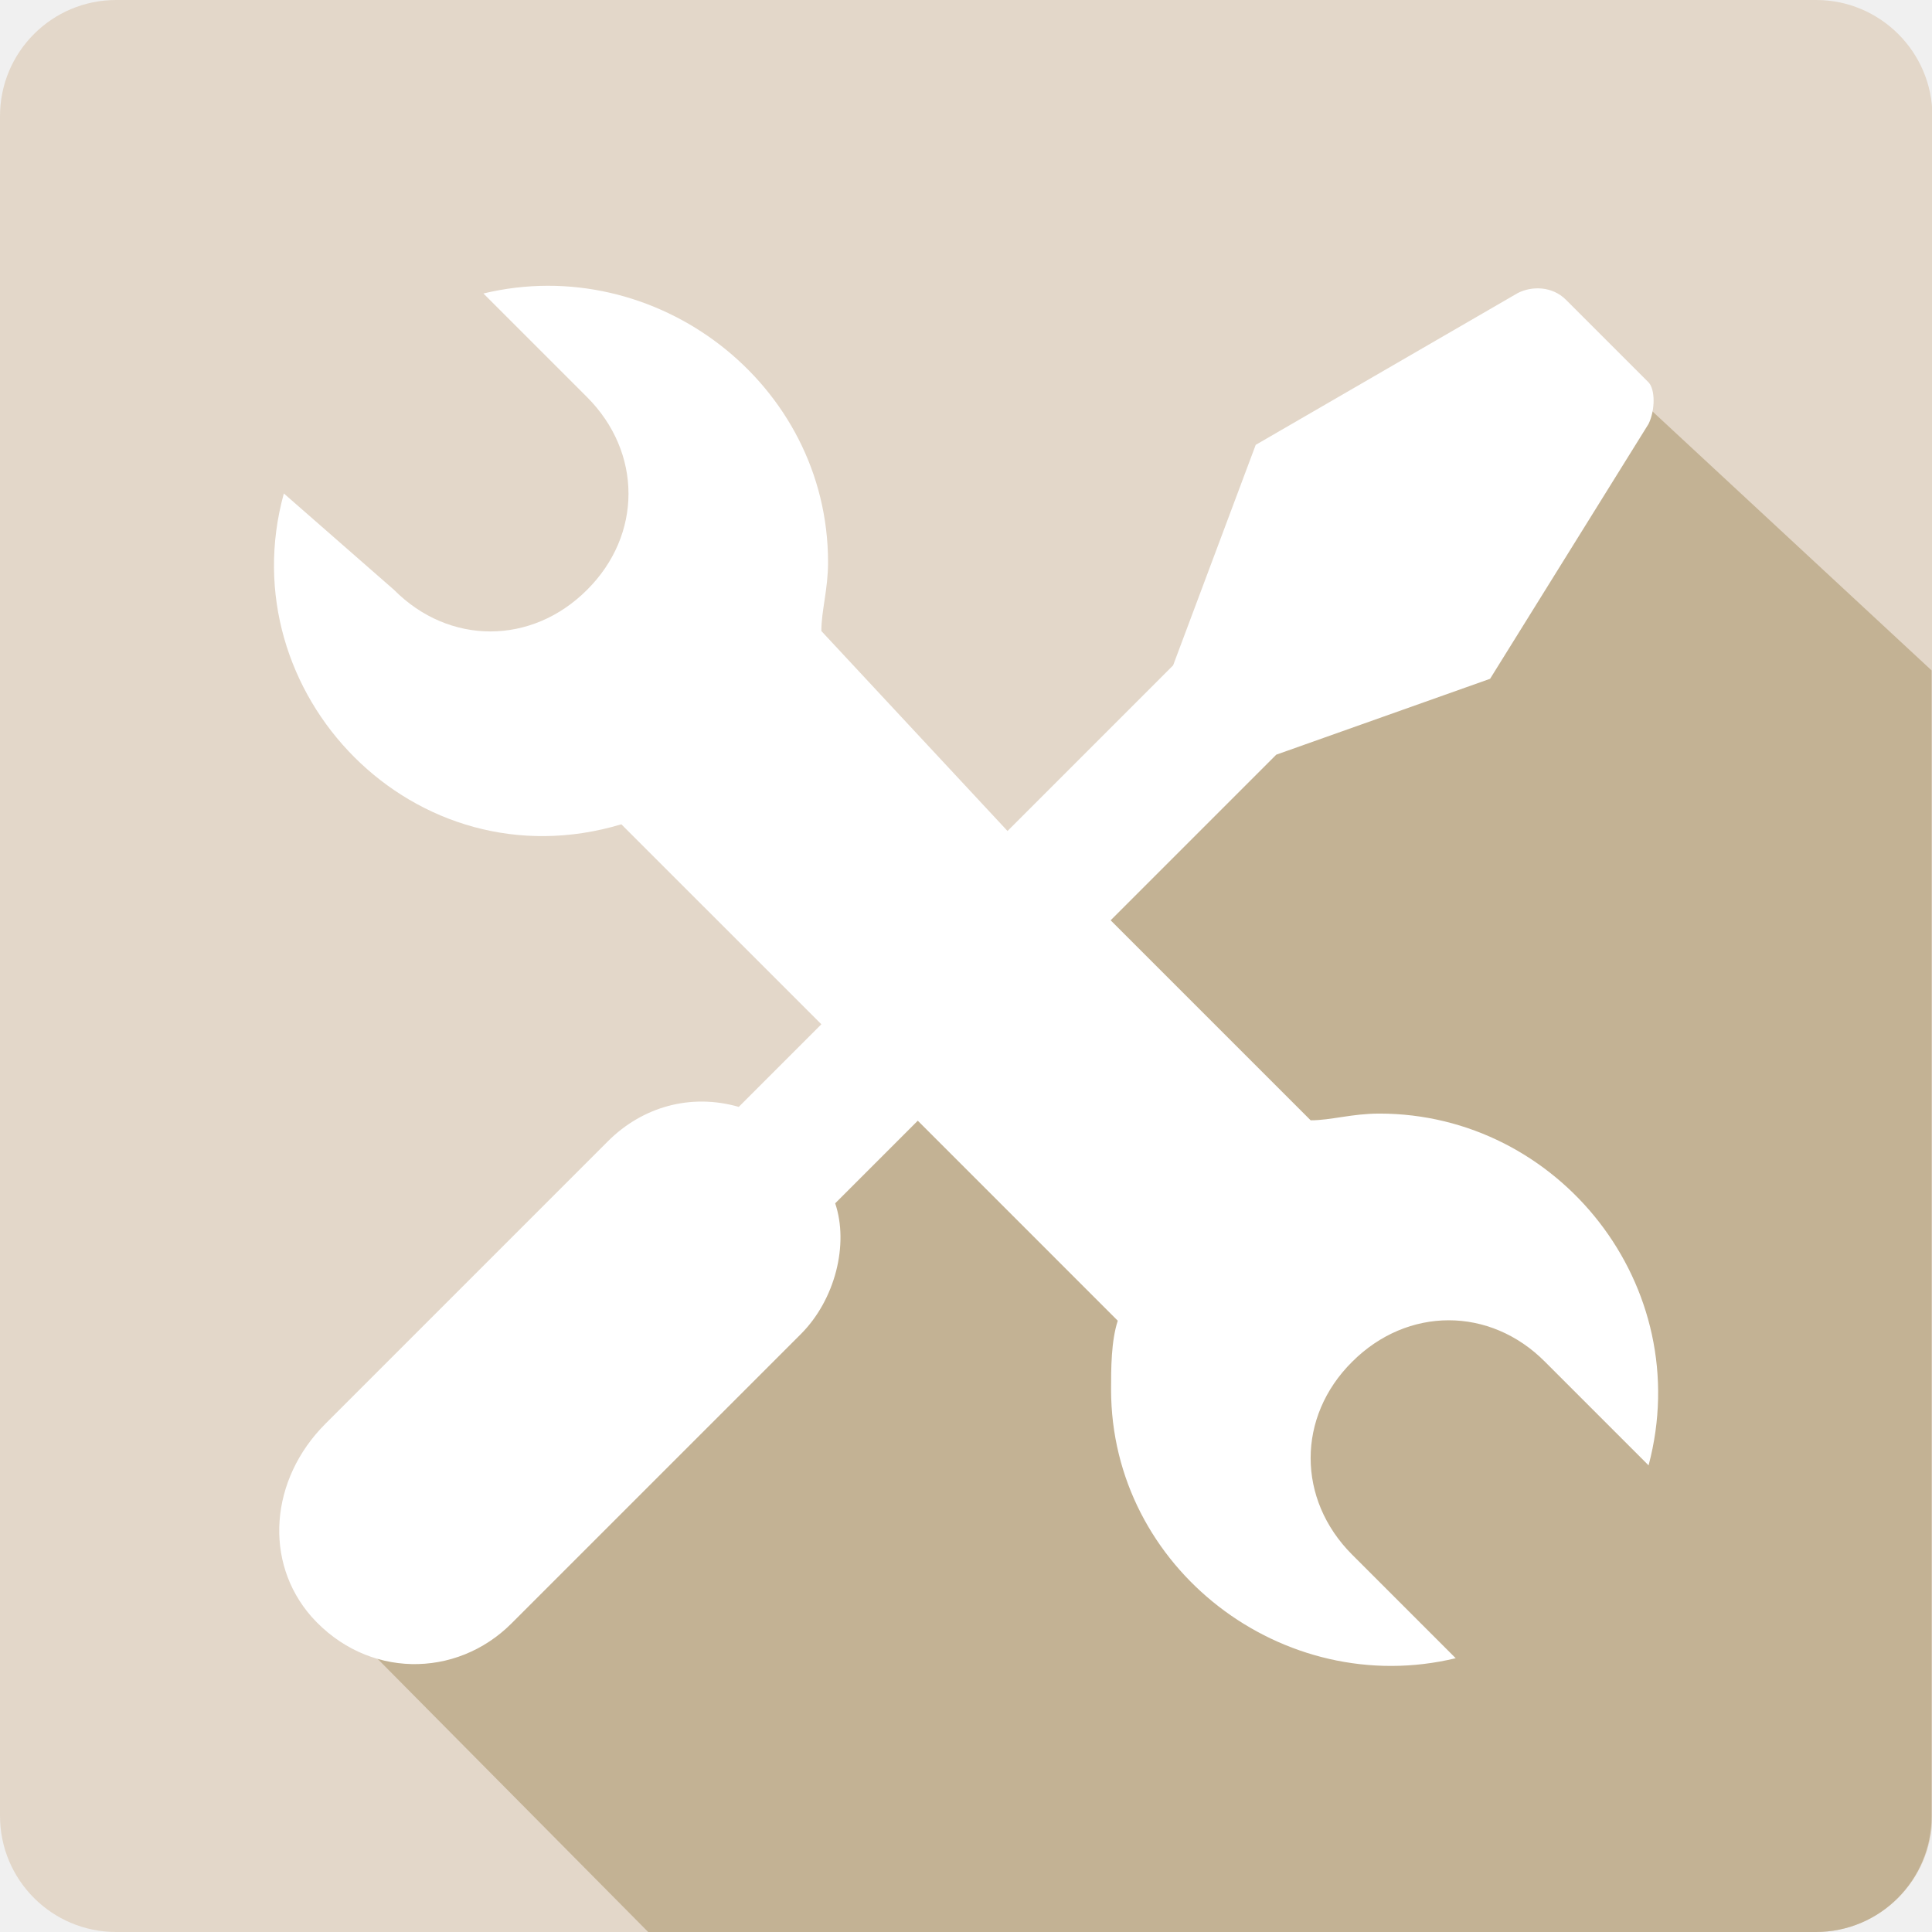
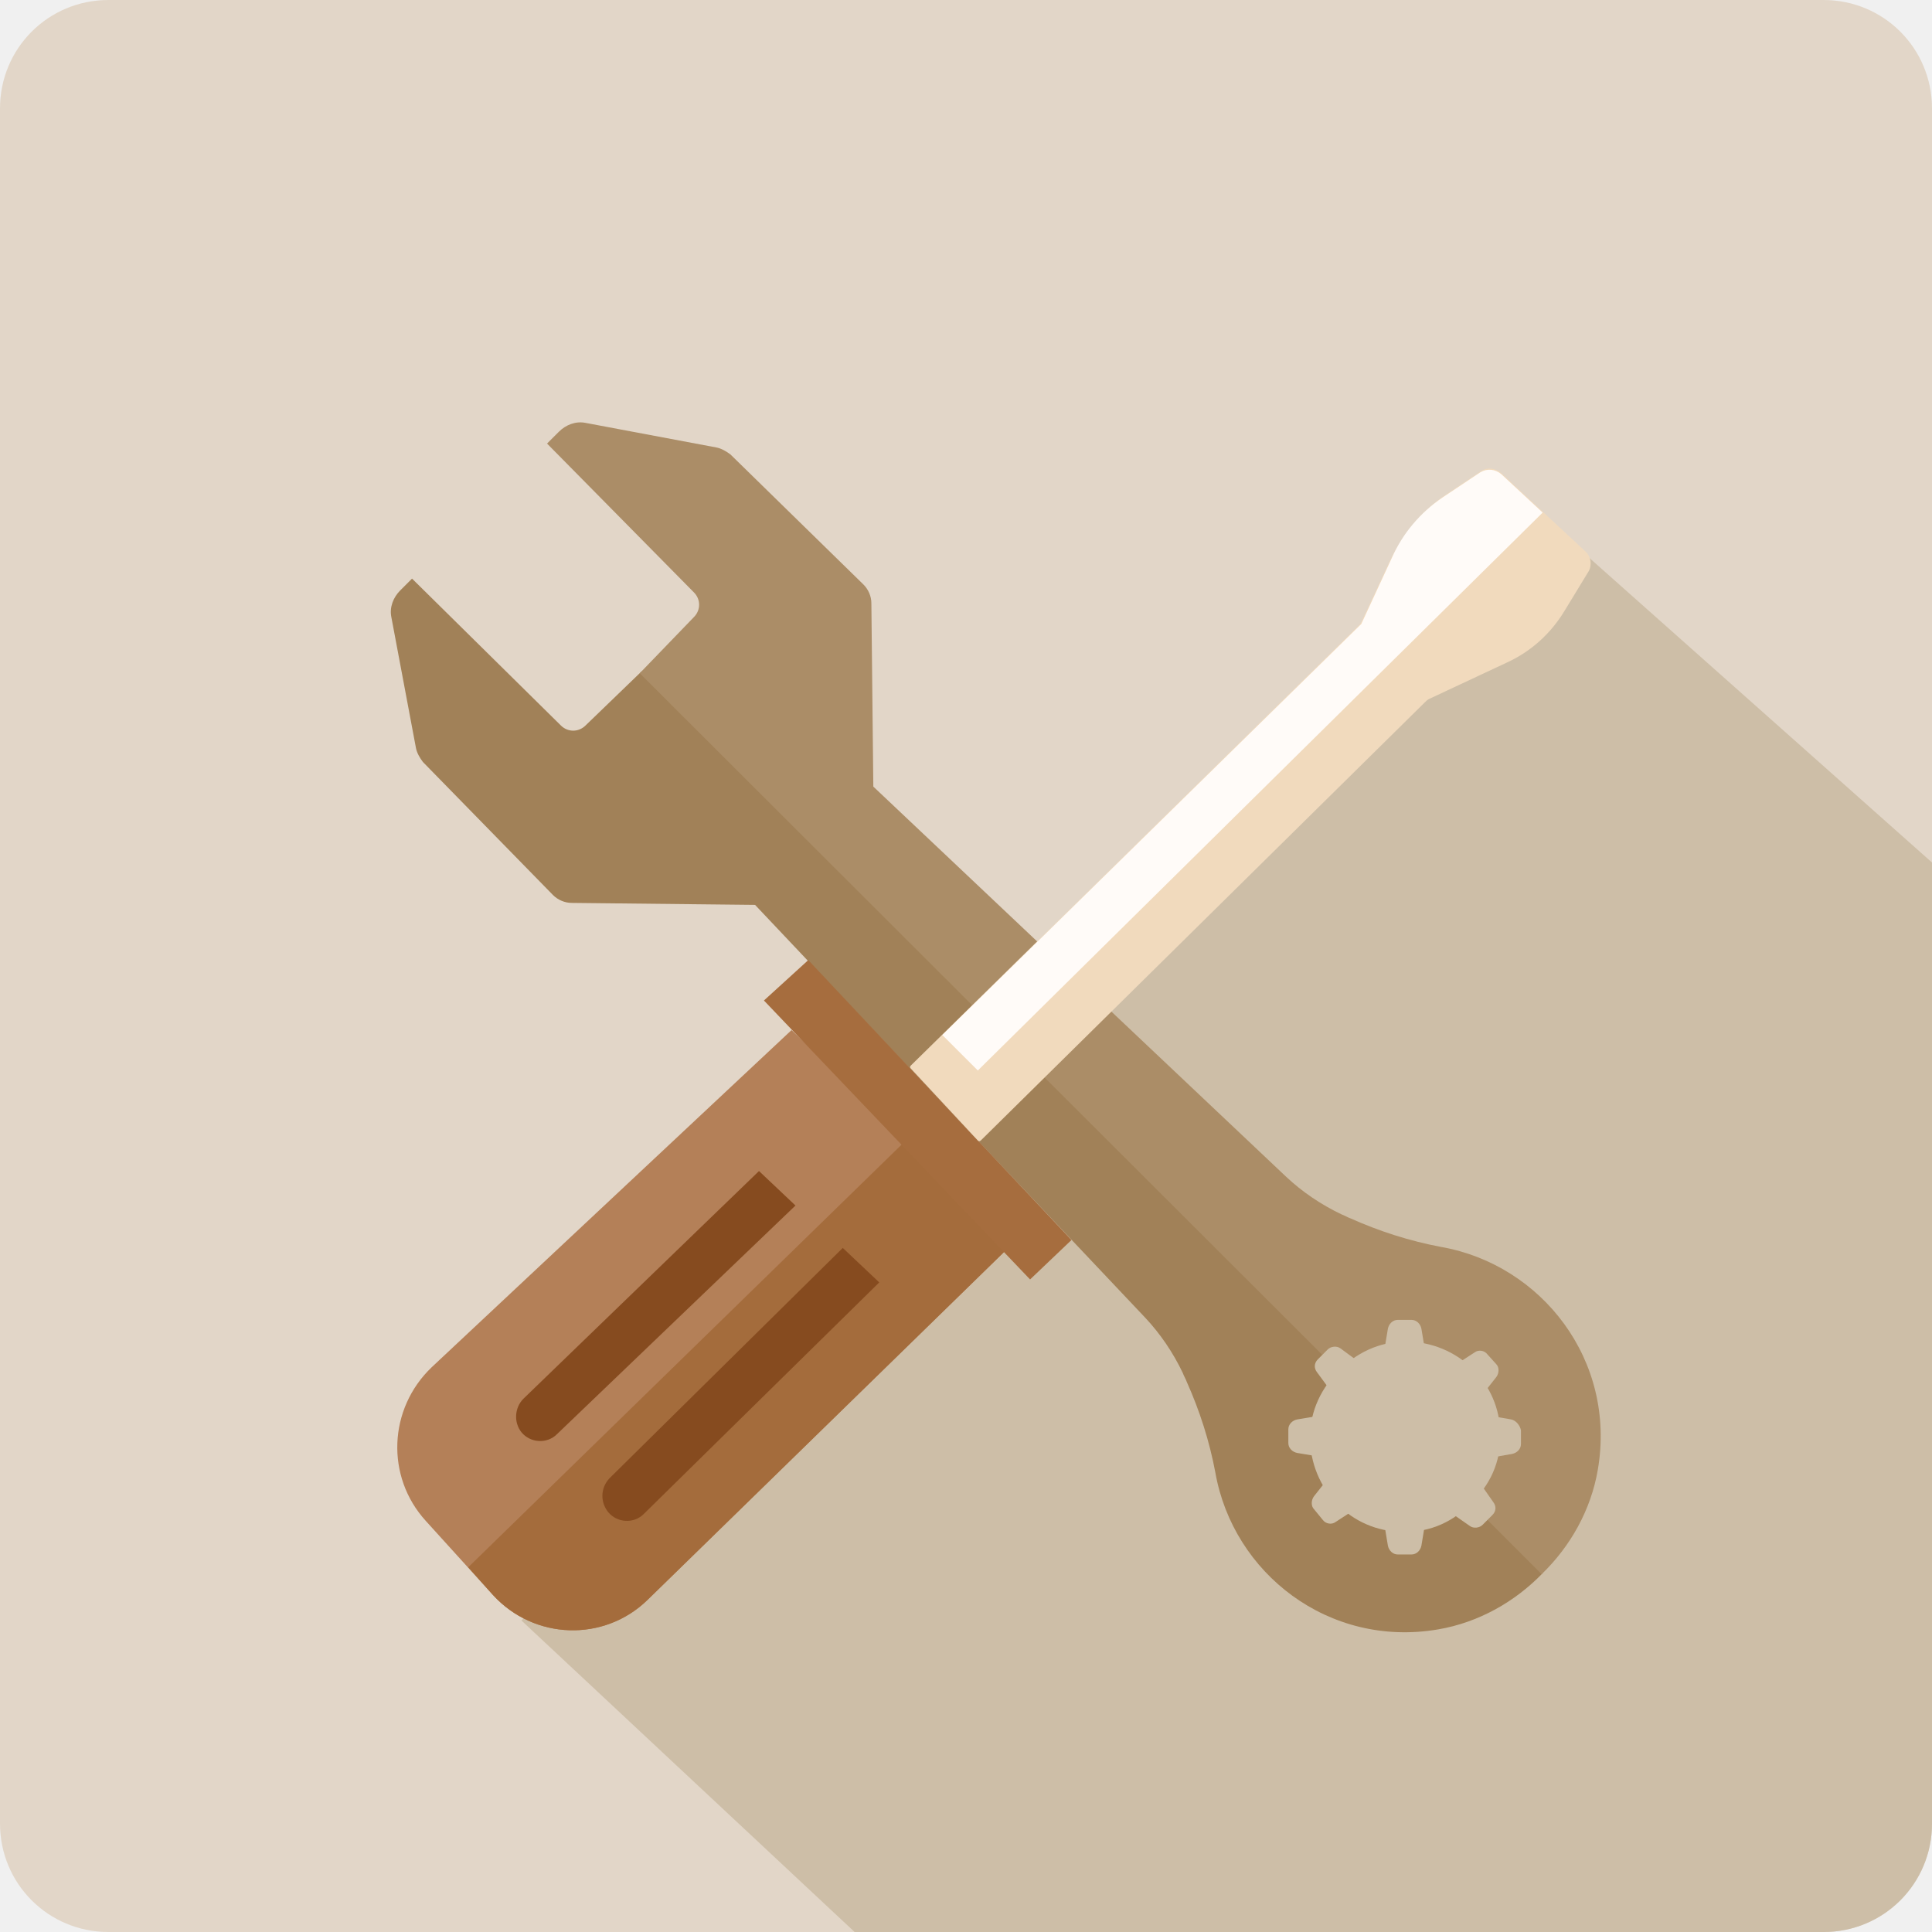
<svg xmlns="http://www.w3.org/2000/svg" width="90" height="90" viewBox="0 0 90 90" fill="none">
  <g clip-path="url(#clip0)">
-     <path d="M84.59 90H5.41C2.422 90 0 87.578 0 84.59V5.41C0 2.422 2.422 0 5.41 0H84.609C87.578 0 90.019 2.422 90.019 5.41V84.609C90 87.578 87.578 90 84.59 90Z" fill="#E3D7C9" />
-     <path d="M15.684 75.352L30.195 90H84.59C87.578 90 89.981 87.578 89.981 84.609V31.23L75.625 17.91L71.621 26.191L62.734 31.074L15.684 75.352Z" fill="#C3B294" />
-     <path d="M64.258 51.875C62.969 51.875 62.012 52.188 61.055 52.188L51.738 42.871L59.453 35.156L69.414 31.621L76.797 19.746C77.109 19.102 77.109 18.145 76.797 17.813L72.949 13.965C72.305 13.32 71.348 13.32 70.703 13.652L58.496 20.723L54.648 30.996L46.934 38.711L38.262 29.395C38.262 28.438 38.574 27.461 38.574 26.192C38.574 17.852 30.547 11.738 22.52 13.672L27.344 18.496C29.922 21.074 29.922 24.922 27.344 27.481C24.766 30.059 20.918 30.059 18.359 27.481L13.223 22.988C10.645 32.305 19.316 41.289 28.945 38.399L38.262 47.715L34.414 51.563C32.168 50.918 29.922 51.563 28.32 53.164L15.156 66.328C12.578 68.906 12.266 72.754 14.512 75.313C17.09 78.203 21.25 78.203 23.828 75.625L37.305 62.149C38.906 60.547 39.551 57.969 38.906 56.055L42.754 52.207L52.07 61.524C51.758 62.481 51.758 63.77 51.758 64.727C51.758 73.067 59.785 79.18 67.812 77.246L62.988 72.422C60.41 69.844 60.41 65.996 62.988 63.438C65.566 60.859 69.414 60.859 71.973 63.438L76.797 68.262C79.023 59.903 72.617 51.875 64.258 51.875Z" fill="white" />
+     <path d="M84.949 90H5.051C2.25 90 0 87.75 0 84.949V5.051C0 2.25 2.25 0 5.051 0H84.949C87.75 0 90 2.25 90 5.051V84.949C90 87.75 87.75 90 84.949 90Z" fill="#E2D6C8" />
+     <path d="M72.643 24.75L90 40.179V84.949C90 87.75 87.75 90 84.949 90H39.811L24.291 75.49L72.643 24.75Z" fill="#CDBEA7" />
+     <path d="M68.556 69.98C67.776 70.852 66.628 71.403 65.342 71.357C62.954 71.357 61.026 69.383 61.026 66.949C61.026 65.709 61.577 64.607 62.403 63.827L29.893 31.27L27.276 33.796C26.954 34.117 26.449 34.117 26.128 33.796L19.194 26.954L18.643 27.505C18.322 27.827 18.138 28.286 18.23 28.745L19.378 34.852C19.424 35.082 19.561 35.311 19.699 35.495L25.76 41.694C25.99 41.923 26.311 42.061 26.633 42.061L35.174 42.153L53.357 61.393C54.046 62.128 54.643 63 55.102 63.964C55.148 64.102 55.24 64.24 55.286 64.378C55.883 65.709 56.342 67.133 56.617 68.602C57.444 73.286 61.898 76.775 66.995 75.903C68.878 75.582 70.577 74.617 71.862 73.286L68.556 69.98Z" fill="#A18158" />
+     <path d="M68.51 70.025C69.382 69.245 69.933 68.097 69.887 66.811C69.887 64.423 67.913 62.495 65.479 62.495C64.24 62.495 63.137 63.046 62.357 63.872L29.801 31.362L32.326 28.745C32.648 28.423 32.648 27.918 32.326 27.597L25.484 20.663L26.035 20.112C26.357 19.791 26.816 19.607 27.275 19.699L33.382 20.847C33.612 20.893 33.842 21.031 34.025 21.168L40.224 27.23C40.454 27.459 40.592 27.781 40.592 28.102L40.683 36.643L59.923 54.827C60.658 55.515 61.53 56.112 62.495 56.571C62.632 56.617 62.77 56.709 62.908 56.755C64.24 57.352 65.663 57.811 67.132 58.087C71.816 58.913 75.306 63.367 74.433 68.464C74.112 70.347 73.148 72.046 71.816 73.332L68.51 70.025Z" fill="#AB8D67" />
+     <path d="M36.873 47.985L47.204 57.903L30.169 74.526C28.148 76.5 24.888 76.408 22.959 74.296L19.837 70.852C17.954 68.786 18.092 65.618 20.112 63.689L36.873 47.985Z" fill="#B48058" />
+     <path d="M42.245 53.082L21.811 73.01L22.959 74.296C24.888 76.408 28.148 76.5 30.169 74.526L47.204 57.903L42.245 53.082Z" fill="#A46C3C" />
+     <path d="M39.26 58.133L40.959 59.74L29.985 70.531C29.525 70.99 28.745 70.944 28.331 70.439C27.964 69.98 27.964 69.337 28.378 68.878L39.26 58.133Z" fill="#864B1F" />
+     <path d="M35.357 54.551L37.056 56.158L25.944 66.811C25.485 67.271 24.704 67.225 24.291 66.72C23.924 66.26 23.97 65.572 24.383 65.158L35.357 54.551Z" fill="#864B1F" />
+     <path d="M47.985 59.602L35.587 46.607L37.653 44.725L49.913 57.765L47.985 59.602Z" fill="#A66D3E" />
+     <path d="M69.934 22.041L73.883 25.714C74.113 25.944 74.159 26.311 74.021 26.587L72.873 28.47C72.23 29.526 71.312 30.352 70.21 30.857L66.582 32.556C66.49 32.602 66.444 32.648 66.398 32.694L45.689 53.128C45.643 53.174 45.597 53.174 45.551 53.128L42.429 49.776C42.383 49.73 42.383 49.684 42.429 49.638L63.322 29.112C63.368 29.066 63.414 28.975 63.46 28.883L64.745 26.128C65.342 24.888 66.215 23.786 67.409 23.005L69.062 21.903C69.337 21.765 69.659 21.811 69.934 22.041Z" fill="#F1DABD" />
+     <path d="M64.837 25.99L63.414 29.067L43.898 48.215L45.551 49.868L71.863 23.878L69.934 22.087C69.659 21.857 69.291 21.811 68.97 21.995L67.179 23.189C66.169 23.878 65.342 24.842 64.837 25.99Z" fill="#FFFBF8" />
+     <path d="M70.393 66.122L69.337 65.939C69.245 65.617 69.153 65.296 69.016 65.02L69.704 64.148C69.842 63.964 69.842 63.689 69.704 63.551L69.291 63.092C69.153 62.908 68.878 62.862 68.694 63L67.776 63.597C67.363 63.321 66.903 63.092 66.398 63L66.215 61.898C66.169 61.668 65.985 61.485 65.755 61.485H65.113C64.883 61.485 64.699 61.668 64.653 61.898L64.47 63C64.056 63.092 63.689 63.275 63.322 63.459L62.449 62.816C62.266 62.678 61.99 62.724 61.852 62.862L61.393 63.321C61.209 63.505 61.209 63.735 61.347 63.918L61.99 64.791C61.761 65.158 61.623 65.525 61.531 65.939L60.429 66.122C60.199 66.168 60.016 66.352 60.016 66.582V67.224C60.016 67.454 60.199 67.638 60.429 67.684L61.531 67.867C61.623 68.189 61.715 68.51 61.898 68.832L61.209 69.704C61.072 69.888 61.072 70.163 61.209 70.301L61.623 70.806C61.761 70.99 62.036 71.036 62.22 70.898L63.138 70.301C63.551 70.576 63.965 70.76 64.47 70.898L64.653 72C64.699 72.23 64.883 72.413 65.113 72.413H65.755C65.985 72.413 66.169 72.23 66.215 72L66.398 70.898C66.811 70.806 67.179 70.622 67.546 70.439L68.465 71.082C68.648 71.219 68.924 71.173 69.061 71.036L69.521 70.576C69.704 70.393 69.704 70.163 69.567 69.98L68.924 69.061C69.153 68.694 69.291 68.326 69.383 67.913L70.439 67.73C70.669 67.684 70.852 67.5 70.852 67.27V66.627C70.806 66.398 70.623 66.168 70.393 66.122ZM65.388 68.969C64.24 68.969 63.368 68.051 63.368 66.949C63.368 65.801 64.286 64.928 65.388 64.928C66.536 64.928 67.409 65.847 67.409 66.949C67.409 68.051 66.49 68.969 65.388 68.969Z" fill="#CDBEA7" />
  </g>
  <defs>
    <clipPath id="clip0">
      <rect width="90" height="90" fill="white" />
    </clipPath>
  </defs>
</svg>
